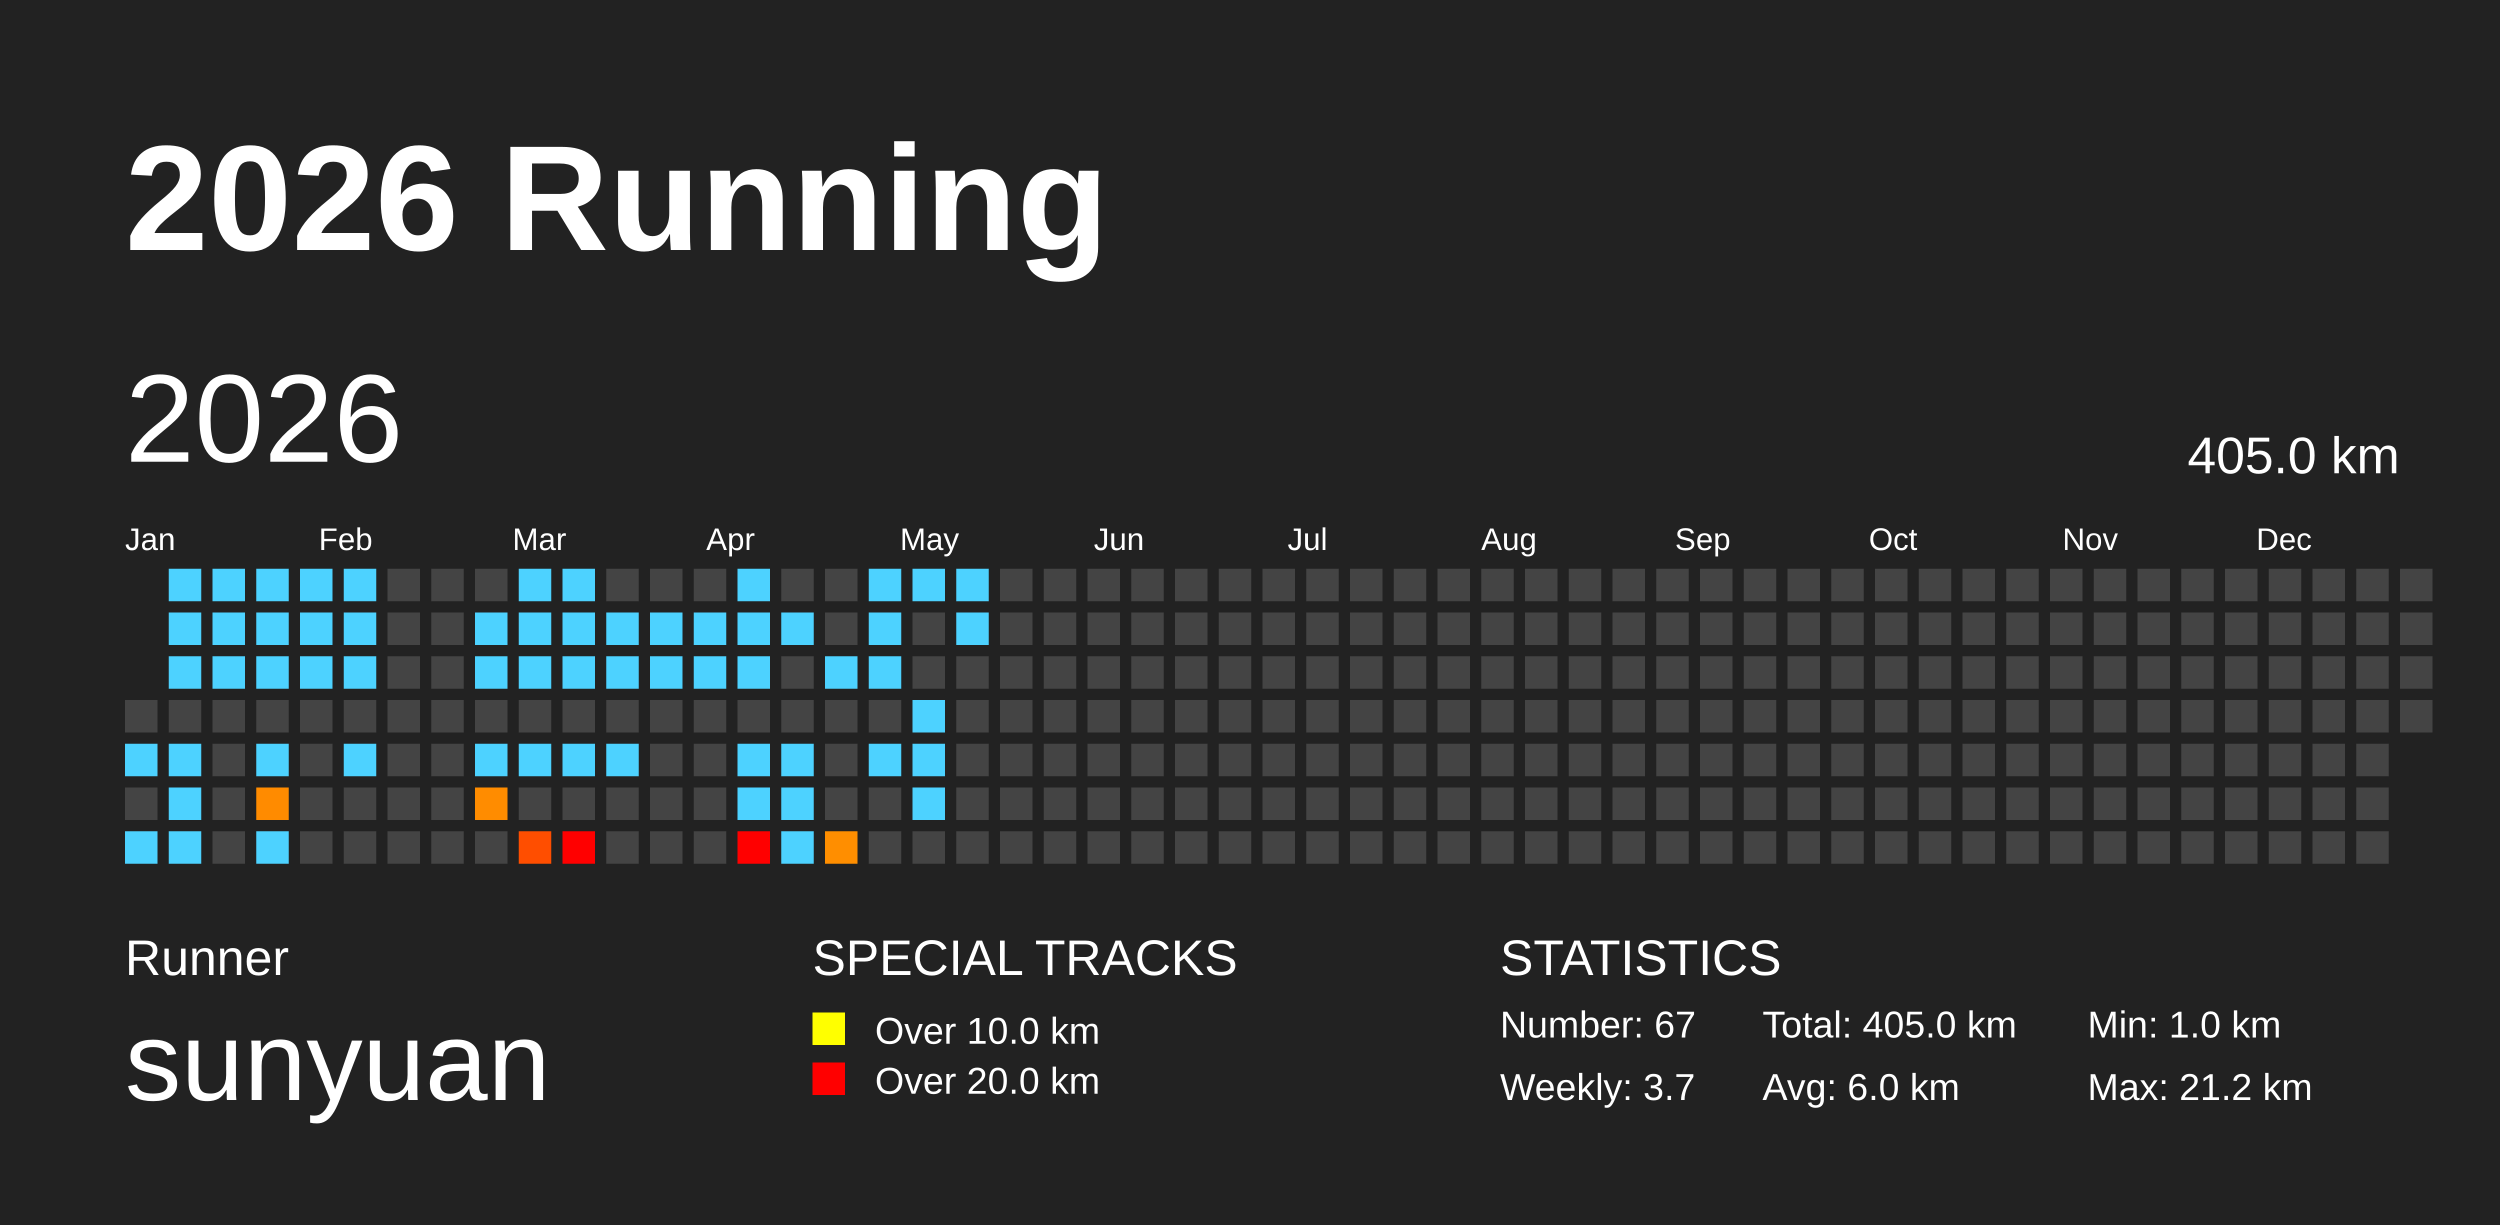
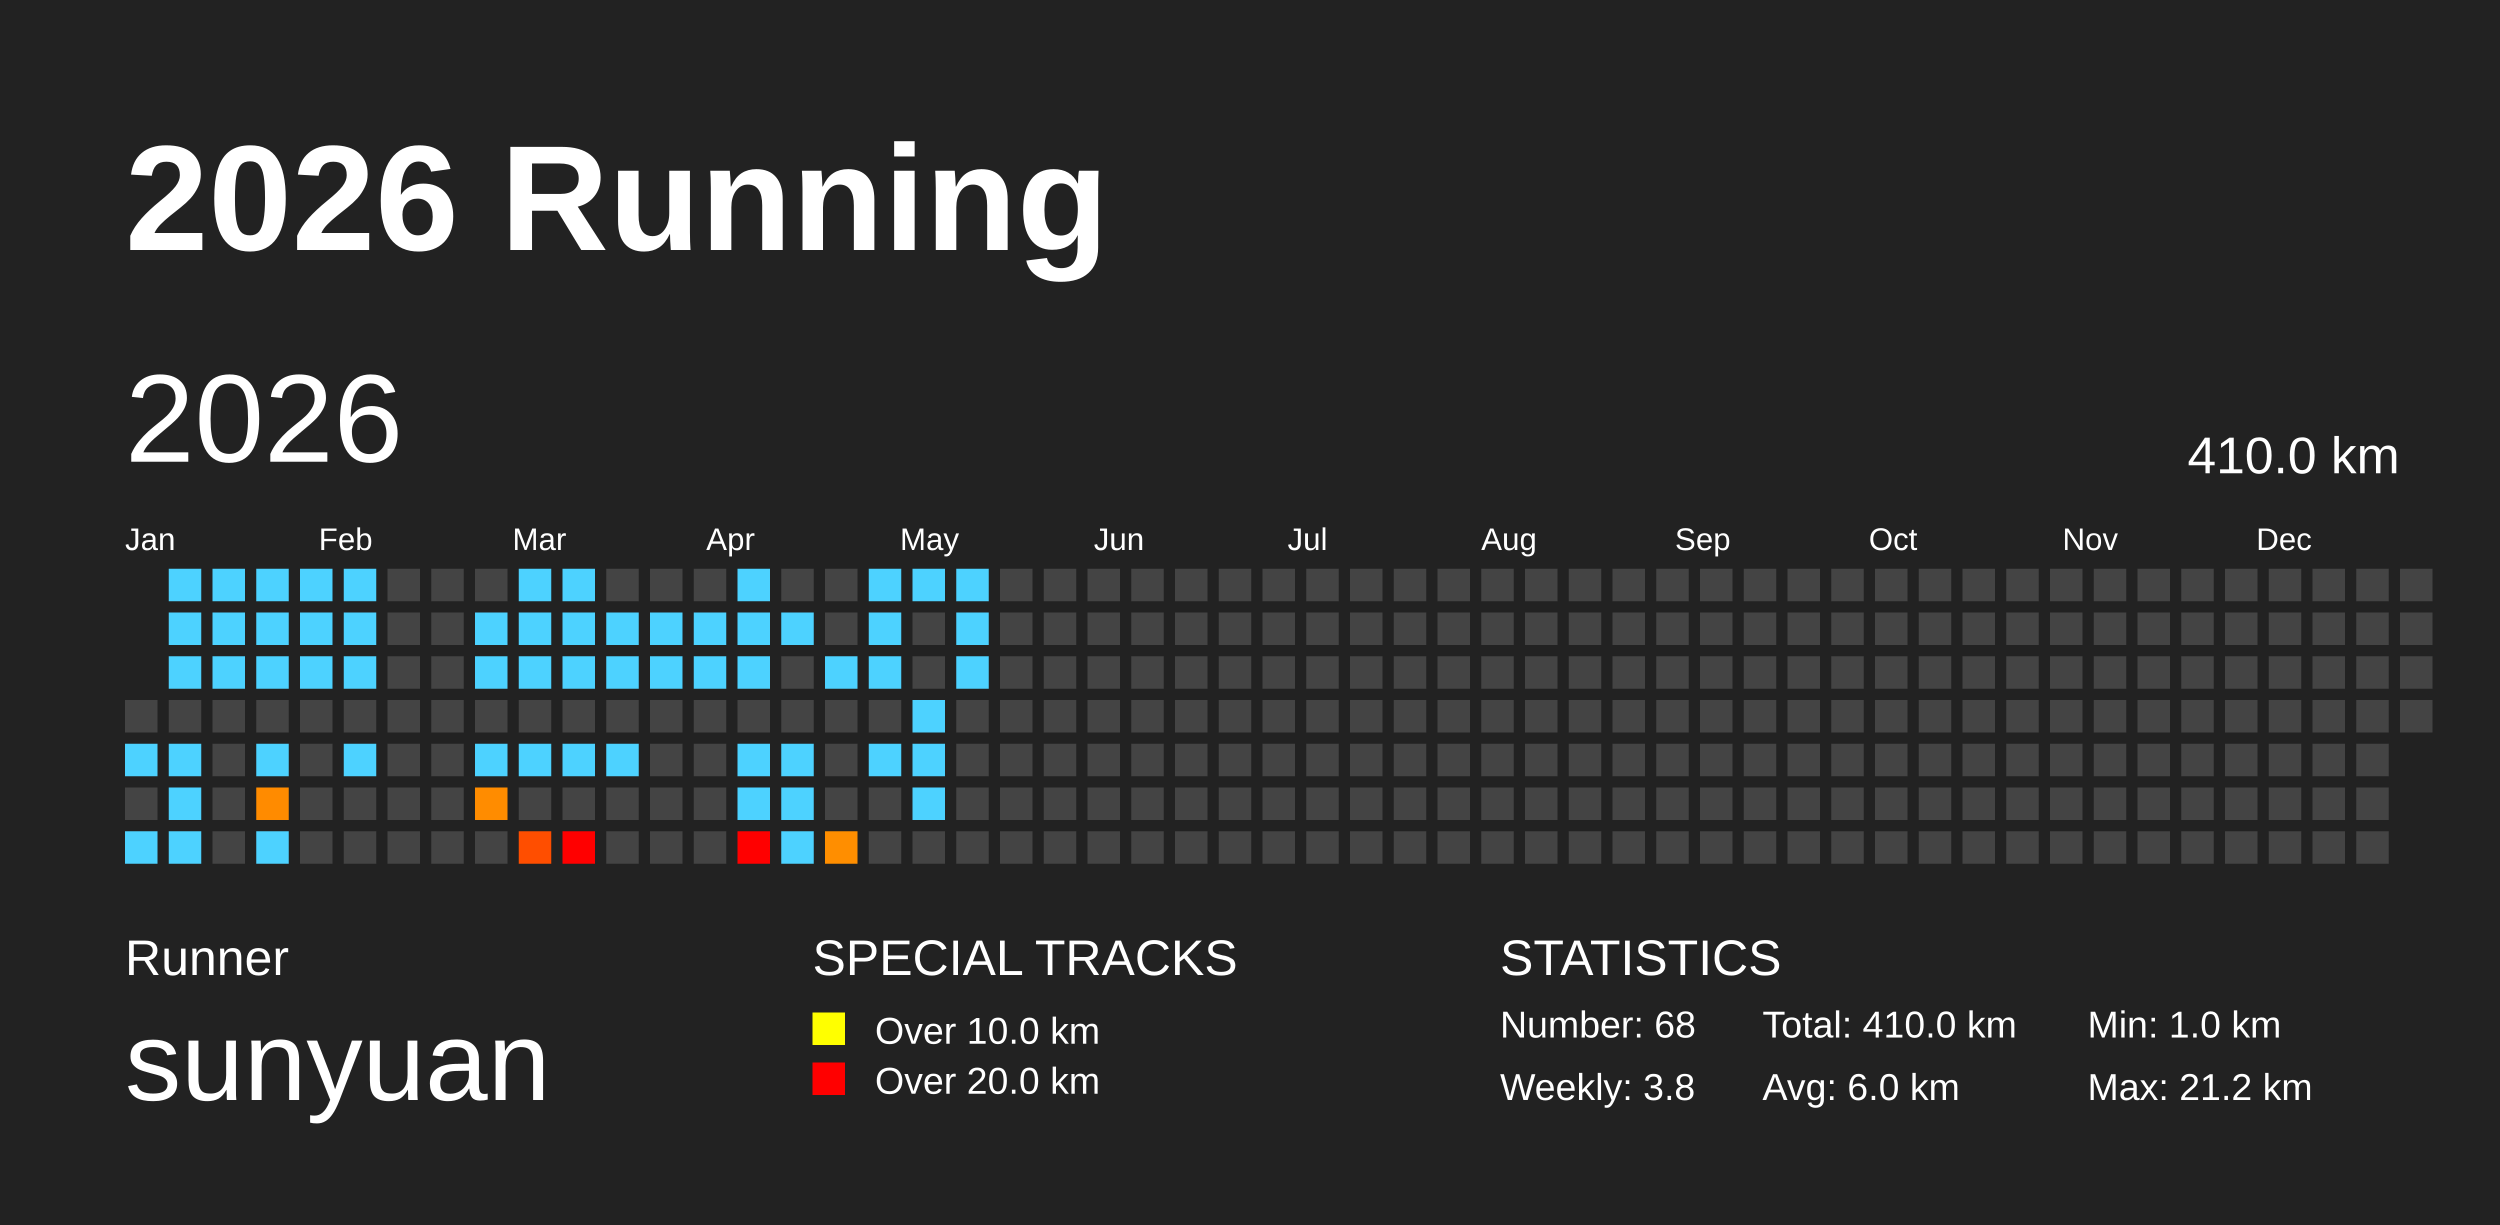
<svg xmlns="http://www.w3.org/2000/svg" baseProfile="full" height="98mm" version="1.1" viewBox="0,0,200,98" width="200mm">
  <defs />
  <rect fill="#222222" height="98" width="200" x="0" y="0" />
  <text fill="#FFFFFF" style="font-size:12px; font-family:Arial; font-weight:bold;" x="10" y="20">2026 Running</text>
  <text fill="#FFFFFF" style="font-size:4px; font-family:Arial" x="10" y="78">Runner</text>
  <text fill="#FFFFFF" style="font-size:9px; font-family:Arial" x="10" y="88">sunyuan</text>
  <text fill="#FFFFFF" style="font-size:4px; font-family:Arial" x="65" y="78">SPECIAL TRACKS</text>
  <rect fill="yellow" height="2.6" width="2.6" x="65" y="81" />
  <text fill="#FFFFFF" style="font-size:3px; font-family:Arial" x="70" y="83.5">Over 10.0 km</text>
  <rect fill="red" height="2.6" width="2.6" x="65" y="85" />
  <text fill="#FFFFFF" style="font-size:3px; font-family:Arial" x="70" y="87.5">Over 20.0 km</text>
  <text fill="#FFFFFF" style="font-size:4px; font-family:Arial" x="120" y="78">STATISTICS</text>
-   <text fill="#FFFFFF" style="font-size:3px; font-family:Arial" x="120" y="83">Number: 67</text>
-   <text fill="#FFFFFF" style="font-size:3px; font-family:Arial" x="120" y="88">Weekly: 3.7</text>
-   <text fill="#FFFFFF" style="font-size:3px; font-family:Arial" x="141" y="83">Total: 405.0 km</text>
+   <text fill="#FFFFFF" style="font-size:3px; font-family:Arial" x="120" y="83">Number: 68</text>
+   <text fill="#FFFFFF" style="font-size:3px; font-family:Arial" x="120" y="88">Weekly: 3.8</text>
+   <text fill="#FFFFFF" style="font-size:3px; font-family:Arial" x="141" y="83">Total: 410.0 km</text>
  <text fill="#FFFFFF" style="font-size:3px; font-family:Arial" x="141" y="88">Avg: 6.0 km</text>
  <text fill="#FFFFFF" style="font-size:3px; font-family:Arial" x="167" y="83">Min: 1.0 km</text>
  <text fill="#FFFFFF" style="font-size:3px; font-family:Arial" x="167" y="88">Max: 21.2 km</text>
  <text dominant-baseline="hanging" fill="#FFFFFF" style="font-size:10.0px; font-family:Arial;" x="10" y="30">2026</text>
-   <text dominant-baseline="hanging" fill="#FFFFFF" style="font-size:4.125px; font-family:Arial;" x="175" y="35">405.0 km</text>
+   <text dominant-baseline="hanging" fill="#FFFFFF" style="font-size:4.125px; font-family:Arial;" x="175" y="35">410.0 km</text>
  <text fill="#FFFFFF" style="font-size:2.5px; font-family:Arial" x="10.0" y="44">Jan</text>
  <text fill="#FFFFFF" style="font-size:2.5px; font-family:Arial" x="25.5" y="44">Feb</text>
  <text fill="#FFFFFF" style="font-size:2.5px; font-family:Arial" x="41.0" y="44">Mar</text>
  <text fill="#FFFFFF" style="font-size:2.5px; font-family:Arial" x="56.5" y="44">Apr</text>
  <text fill="#FFFFFF" style="font-size:2.5px; font-family:Arial" x="72.0" y="44">May</text>
  <text fill="#FFFFFF" style="font-size:2.5px; font-family:Arial" x="87.5" y="44">Jun</text>
  <text fill="#FFFFFF" style="font-size:2.5px; font-family:Arial" x="103.0" y="44">Jul</text>
  <text fill="#FFFFFF" style="font-size:2.5px; font-family:Arial" x="118.5" y="44">Aug</text>
  <text fill="#FFFFFF" style="font-size:2.5px; font-family:Arial" x="134.0" y="44">Sep</text>
  <text fill="#FFFFFF" style="font-size:2.5px; font-family:Arial" x="149.5" y="44">Oct</text>
  <text fill="#FFFFFF" style="font-size:2.5px; font-family:Arial" x="165.0" y="44">Nov</text>
  <text fill="#FFFFFF" style="font-size:2.5px; font-family:Arial" x="180.5" y="44">Dec</text>
  <rect fill="#444444" height="2.6" width="2.6" x="10.0" y="56.0" />
  <rect fill="#4dd2ff" height="2.6" width="2.6" x="10.0" y="59.5" />
  <rect fill="#444444" height="2.6" width="2.6" x="10.0" y="63.0" />
  <rect fill="#4dd2ff" height="2.6" width="2.6" x="10.0" y="66.5" />
  <rect fill="#4dd2ff" height="2.6" width="2.6" x="13.5" y="45.5" />
  <rect fill="#4dd2ff" height="2.6" width="2.6" x="13.5" y="49.0" />
  <rect fill="#4dd2ff" height="2.6" width="2.6" x="13.5" y="52.5" />
  <rect fill="#444444" height="2.6" width="2.6" x="13.5" y="56.0" />
  <rect fill="#4dd2ff" height="2.6" width="2.6" x="13.5" y="59.5" />
  <rect fill="#4dd2ff" height="2.6" width="2.6" x="13.5" y="63.0" />
  <rect fill="#4dd2ff" height="2.6" width="2.6" x="13.5" y="66.5" />
  <rect fill="#4dd2ff" height="2.6" width="2.6" x="17.0" y="45.5" />
  <rect fill="#4dd2ff" height="2.6" width="2.6" x="17.0" y="49.0" />
  <rect fill="#4dd2ff" height="2.6" width="2.6" x="17.0" y="52.5" />
  <rect fill="#444444" height="2.6" width="2.6" x="17.0" y="56.0" />
  <rect fill="#444444" height="2.6" width="2.6" x="17.0" y="59.5" />
  <rect fill="#444444" height="2.6" width="2.6" x="17.0" y="63.0" />
  <rect fill="#444444" height="2.6" width="2.6" x="17.0" y="66.5" />
  <rect fill="#4dd2ff" height="2.6" width="2.6" x="20.5" y="45.5" />
  <rect fill="#4dd2ff" height="2.6" width="2.6" x="20.5" y="49.0" />
  <rect fill="#4dd2ff" height="2.6" width="2.6" x="20.5" y="52.5" />
  <rect fill="#444444" height="2.6" width="2.6" x="20.5" y="56.0" />
  <rect fill="#4dd2ff" height="2.6" width="2.6" x="20.5" y="59.5" />
  <rect fill="#ff8b00" height="2.6" width="2.6" x="20.5" y="63.0" />
  <rect fill="#4dd2ff" height="2.6" width="2.6" x="20.5" y="66.5" />
  <rect fill="#4dd2ff" height="2.6" width="2.6" x="24.0" y="45.5" />
  <rect fill="#4dd2ff" height="2.6" width="2.6" x="24.0" y="49.0" />
  <rect fill="#4dd2ff" height="2.6" width="2.6" x="24.0" y="52.5" />
  <rect fill="#444444" height="2.6" width="2.6" x="24.0" y="56.0" />
  <rect fill="#444444" height="2.6" width="2.6" x="24.0" y="59.5" />
  <rect fill="#444444" height="2.6" width="2.6" x="24.0" y="63.0" />
  <rect fill="#444444" height="2.6" width="2.6" x="24.0" y="66.5" />
  <rect fill="#4dd2ff" height="2.6" width="2.6" x="27.5" y="45.5" />
  <rect fill="#4dd2ff" height="2.6" width="2.6" x="27.5" y="49.0" />
  <rect fill="#4dd2ff" height="2.6" width="2.6" x="27.5" y="52.5" />
  <rect fill="#444444" height="2.6" width="2.6" x="27.5" y="56.0" />
  <rect fill="#4dd2ff" height="2.6" width="2.6" x="27.5" y="59.5" />
  <rect fill="#444444" height="2.6" width="2.6" x="27.5" y="63.0" />
  <rect fill="#444444" height="2.6" width="2.6" x="27.5" y="66.5" />
  <rect fill="#444444" height="2.6" width="2.6" x="31.0" y="45.5" />
  <rect fill="#444444" height="2.6" width="2.6" x="31.0" y="49.0" />
  <rect fill="#444444" height="2.6" width="2.6" x="31.0" y="52.5" />
  <rect fill="#444444" height="2.6" width="2.6" x="31.0" y="56.0" />
  <rect fill="#444444" height="2.6" width="2.6" x="31.0" y="59.5" />
  <rect fill="#444444" height="2.6" width="2.6" x="31.0" y="63.0" />
  <rect fill="#444444" height="2.6" width="2.6" x="31.0" y="66.5" />
  <rect fill="#444444" height="2.6" width="2.6" x="34.5" y="45.5" />
  <rect fill="#444444" height="2.6" width="2.6" x="34.5" y="49.0" />
  <rect fill="#444444" height="2.6" width="2.6" x="34.5" y="52.5" />
  <rect fill="#444444" height="2.6" width="2.6" x="34.5" y="56.0" />
  <rect fill="#444444" height="2.6" width="2.6" x="34.5" y="59.5" />
  <rect fill="#444444" height="2.6" width="2.6" x="34.5" y="63.0" />
  <rect fill="#444444" height="2.6" width="2.6" x="34.5" y="66.5" />
  <rect fill="#444444" height="2.6" width="2.6" x="38.0" y="45.5" />
  <rect fill="#4dd2ff" height="2.6" width="2.6" x="38.0" y="49.0" />
  <rect fill="#4dd2ff" height="2.6" width="2.6" x="38.0" y="52.5" />
  <rect fill="#444444" height="2.6" width="2.6" x="38.0" y="56.0" />
  <rect fill="#4dd2ff" height="2.6" width="2.6" x="38.0" y="59.5" />
  <rect fill="#ff8c00" height="2.6" width="2.6" x="38.0" y="63.0" />
  <rect fill="#444444" height="2.6" width="2.6" x="38.0" y="66.5" />
  <rect fill="#4dd2ff" height="2.6" width="2.6" x="41.5" y="45.5" />
  <rect fill="#4dd2ff" height="2.6" width="2.6" x="41.5" y="49.0" />
  <rect fill="#4dd2ff" height="2.6" width="2.6" x="41.5" y="52.5" />
  <rect fill="#444444" height="2.6" width="2.6" x="41.5" y="56.0" />
  <rect fill="#4dd2ff" height="2.6" width="2.6" x="41.5" y="59.5" />
  <rect fill="#444444" height="2.6" width="2.6" x="41.5" y="63.0" />
  <rect fill="#ff4e00" height="2.6" width="2.6" x="41.5" y="66.5" />
  <rect fill="#4dd2ff" height="2.6" width="2.6" x="45.0" y="45.5" />
  <rect fill="#4dd2ff" height="2.6" width="2.6" x="45.0" y="49.0" />
  <rect fill="#4dd2ff" height="2.6" width="2.6" x="45.0" y="52.5" />
  <rect fill="#444444" height="2.6" width="2.6" x="45.0" y="56.0" />
  <rect fill="#4dd2ff" height="2.6" width="2.6" x="45.0" y="59.5" />
  <rect fill="#444444" height="2.6" width="2.6" x="45.0" y="63.0" />
  <rect fill="red" height="2.6" width="2.6" x="45.0" y="66.5" />
  <rect fill="#444444" height="2.6" width="2.6" x="48.5" y="45.5" />
  <rect fill="#4dd2ff" height="2.6" width="2.6" x="48.5" y="49.0" />
  <rect fill="#4dd2ff" height="2.6" width="2.6" x="48.5" y="52.5" />
  <rect fill="#444444" height="2.6" width="2.6" x="48.5" y="56.0" />
  <rect fill="#4dd2ff" height="2.6" width="2.6" x="48.5" y="59.5" />
  <rect fill="#444444" height="2.6" width="2.6" x="48.5" y="63.0" />
  <rect fill="#444444" height="2.6" width="2.6" x="48.5" y="66.5" />
  <rect fill="#444444" height="2.6" width="2.6" x="52.0" y="45.5" />
  <rect fill="#4dd2ff" height="2.6" width="2.6" x="52.0" y="49.0" />
  <rect fill="#4dd2ff" height="2.6" width="2.6" x="52.0" y="52.5" />
  <rect fill="#444444" height="2.6" width="2.6" x="52.0" y="56.0" />
  <rect fill="#444444" height="2.6" width="2.6" x="52.0" y="59.5" />
  <rect fill="#444444" height="2.6" width="2.6" x="52.0" y="63.0" />
  <rect fill="#444444" height="2.6" width="2.6" x="52.0" y="66.5" />
  <rect fill="#444444" height="2.6" width="2.6" x="55.5" y="45.5" />
  <rect fill="#4dd2ff" height="2.6" width="2.6" x="55.5" y="49.0" />
  <rect fill="#4dd2ff" height="2.6" width="2.6" x="55.5" y="52.5" />
  <rect fill="#444444" height="2.6" width="2.6" x="55.5" y="56.0" />
  <rect fill="#444444" height="2.6" width="2.6" x="55.5" y="59.5" />
  <rect fill="#444444" height="2.6" width="2.6" x="55.5" y="63.0" />
  <rect fill="#444444" height="2.6" width="2.6" x="55.5" y="66.5" />
  <rect fill="#4dd2ff" height="2.6" width="2.6" x="59.0" y="45.5" />
  <rect fill="#4dd2ff" height="2.6" width="2.6" x="59.0" y="49.0" />
  <rect fill="#4dd2ff" height="2.6" width="2.6" x="59.0" y="52.5" />
  <rect fill="#444444" height="2.6" width="2.6" x="59.0" y="56.0" />
  <rect fill="#4dd2ff" height="2.6" width="2.6" x="59.0" y="59.5" />
  <rect fill="#4dd2ff" height="2.6" width="2.6" x="59.0" y="63.0" />
  <rect fill="red" height="2.6" width="2.6" x="59.0" y="66.5" />
  <rect fill="#444444" height="2.6" width="2.6" x="62.5" y="45.5" />
  <rect fill="#4dd2ff" height="2.6" width="2.6" x="62.5" y="49.0" />
  <rect fill="#444444" height="2.6" width="2.6" x="62.5" y="52.5" />
  <rect fill="#444444" height="2.6" width="2.6" x="62.5" y="56.0" />
  <rect fill="#4dd2ff" height="2.6" width="2.6" x="62.5" y="59.5" />
  <rect fill="#4dd2ff" height="2.6" width="2.6" x="62.5" y="63.0" />
  <rect fill="#4dd2ff" height="2.6" width="2.6" x="62.5" y="66.5" />
  <rect fill="#444444" height="2.6" width="2.6" x="66.0" y="45.5" />
  <rect fill="#444444" height="2.6" width="2.6" x="66.0" y="49.0" />
  <rect fill="#4dd2ff" height="2.6" width="2.6" x="66.0" y="52.5" />
  <rect fill="#444444" height="2.6" width="2.6" x="66.0" y="56.0" />
  <rect fill="#444444" height="2.6" width="2.6" x="66.0" y="59.5" />
  <rect fill="#444444" height="2.6" width="2.6" x="66.0" y="63.0" />
  <rect fill="#ff8e00" height="2.6" width="2.6" x="66.0" y="66.5" />
  <rect fill="#4dd2ff" height="2.6" width="2.6" x="69.5" y="45.5" />
  <rect fill="#4dd2ff" height="2.6" width="2.6" x="69.5" y="49.0" />
  <rect fill="#4dd2ff" height="2.6" width="2.6" x="69.5" y="52.5" />
  <rect fill="#444444" height="2.6" width="2.6" x="69.5" y="56.0" />
  <rect fill="#4dd2ff" height="2.6" width="2.6" x="69.5" y="59.5" />
  <rect fill="#444444" height="2.6" width="2.6" x="69.5" y="63.0" />
  <rect fill="#444444" height="2.6" width="2.6" x="69.5" y="66.5" />
  <rect fill="#4dd2ff" height="2.6" width="2.6" x="73.0" y="45.5" />
  <rect fill="#444444" height="2.6" width="2.6" x="73.0" y="49.0" />
  <rect fill="#444444" height="2.6" width="2.6" x="73.0" y="52.5" />
  <rect fill="#4dd2ff" height="2.6" width="2.6" x="73.0" y="56.0" />
  <rect fill="#4dd2ff" height="2.6" width="2.6" x="73.0" y="59.5" />
  <rect fill="#4dd2ff" height="2.6" width="2.6" x="73.0" y="63.0" />
  <rect fill="#444444" height="2.6" width="2.6" x="73.0" y="66.5" />
  <rect fill="#4dd2ff" height="2.6" width="2.6" x="76.5" y="45.5" />
  <rect fill="#4dd2ff" height="2.6" width="2.6" x="76.5" y="49.0" />
-   <rect fill="#444444" height="2.6" width="2.6" x="76.5" y="52.5" />
+   <rect fill="#4dd2ff" height="2.6" width="2.6" x="76.5" y="52.5" />
  <rect fill="#444444" height="2.6" width="2.6" x="76.5" y="56.0" />
  <rect fill="#444444" height="2.6" width="2.6" x="76.5" y="59.5" />
  <rect fill="#444444" height="2.6" width="2.6" x="76.5" y="63.0" />
  <rect fill="#444444" height="2.6" width="2.6" x="76.5" y="66.5" />
  <rect fill="#444444" height="2.6" width="2.6" x="80.0" y="45.5" />
  <rect fill="#444444" height="2.6" width="2.6" x="80.0" y="49.0" />
  <rect fill="#444444" height="2.6" width="2.6" x="80.0" y="52.5" />
  <rect fill="#444444" height="2.6" width="2.6" x="80.0" y="56.0" />
  <rect fill="#444444" height="2.6" width="2.6" x="80.0" y="59.5" />
  <rect fill="#444444" height="2.6" width="2.6" x="80.0" y="63.0" />
  <rect fill="#444444" height="2.6" width="2.6" x="80.0" y="66.5" />
  <rect fill="#444444" height="2.6" width="2.6" x="83.5" y="45.5" />
  <rect fill="#444444" height="2.6" width="2.6" x="83.5" y="49.0" />
  <rect fill="#444444" height="2.6" width="2.6" x="83.5" y="52.5" />
  <rect fill="#444444" height="2.6" width="2.6" x="83.5" y="56.0" />
  <rect fill="#444444" height="2.6" width="2.6" x="83.5" y="59.5" />
  <rect fill="#444444" height="2.6" width="2.6" x="83.5" y="63.0" />
  <rect fill="#444444" height="2.6" width="2.6" x="83.5" y="66.5" />
  <rect fill="#444444" height="2.6" width="2.6" x="87.0" y="45.5" />
  <rect fill="#444444" height="2.6" width="2.6" x="87.0" y="49.0" />
  <rect fill="#444444" height="2.6" width="2.6" x="87.0" y="52.5" />
  <rect fill="#444444" height="2.6" width="2.6" x="87.0" y="56.0" />
  <rect fill="#444444" height="2.6" width="2.6" x="87.0" y="59.5" />
  <rect fill="#444444" height="2.6" width="2.6" x="87.0" y="63.0" />
  <rect fill="#444444" height="2.6" width="2.6" x="87.0" y="66.5" />
  <rect fill="#444444" height="2.6" width="2.6" x="90.5" y="45.5" />
  <rect fill="#444444" height="2.6" width="2.6" x="90.5" y="49.0" />
  <rect fill="#444444" height="2.6" width="2.6" x="90.5" y="52.5" />
  <rect fill="#444444" height="2.6" width="2.6" x="90.5" y="56.0" />
  <rect fill="#444444" height="2.6" width="2.6" x="90.5" y="59.5" />
  <rect fill="#444444" height="2.6" width="2.6" x="90.5" y="63.0" />
  <rect fill="#444444" height="2.6" width="2.6" x="90.5" y="66.5" />
  <rect fill="#444444" height="2.6" width="2.6" x="94.0" y="45.5" />
  <rect fill="#444444" height="2.6" width="2.6" x="94.0" y="49.0" />
  <rect fill="#444444" height="2.6" width="2.6" x="94.0" y="52.5" />
  <rect fill="#444444" height="2.6" width="2.6" x="94.0" y="56.0" />
  <rect fill="#444444" height="2.6" width="2.6" x="94.0" y="59.5" />
  <rect fill="#444444" height="2.6" width="2.6" x="94.0" y="63.0" />
  <rect fill="#444444" height="2.6" width="2.6" x="94.0" y="66.5" />
  <rect fill="#444444" height="2.6" width="2.6" x="97.5" y="45.5" />
  <rect fill="#444444" height="2.6" width="2.6" x="97.5" y="49.0" />
  <rect fill="#444444" height="2.6" width="2.6" x="97.5" y="52.5" />
  <rect fill="#444444" height="2.6" width="2.6" x="97.5" y="56.0" />
  <rect fill="#444444" height="2.6" width="2.6" x="97.5" y="59.5" />
  <rect fill="#444444" height="2.6" width="2.6" x="97.5" y="63.0" />
  <rect fill="#444444" height="2.6" width="2.6" x="97.5" y="66.5" />
  <rect fill="#444444" height="2.6" width="2.6" x="101.0" y="45.5" />
  <rect fill="#444444" height="2.6" width="2.6" x="101.0" y="49.0" />
  <rect fill="#444444" height="2.6" width="2.6" x="101.0" y="52.5" />
  <rect fill="#444444" height="2.6" width="2.6" x="101.0" y="56.0" />
  <rect fill="#444444" height="2.6" width="2.6" x="101.0" y="59.5" />
  <rect fill="#444444" height="2.6" width="2.6" x="101.0" y="63.0" />
  <rect fill="#444444" height="2.6" width="2.6" x="101.0" y="66.5" />
  <rect fill="#444444" height="2.6" width="2.6" x="104.5" y="45.5" />
  <rect fill="#444444" height="2.6" width="2.6" x="104.5" y="49.0" />
  <rect fill="#444444" height="2.6" width="2.6" x="104.5" y="52.5" />
  <rect fill="#444444" height="2.6" width="2.6" x="104.5" y="56.0" />
  <rect fill="#444444" height="2.6" width="2.6" x="104.5" y="59.5" />
  <rect fill="#444444" height="2.6" width="2.6" x="104.5" y="63.0" />
  <rect fill="#444444" height="2.6" width="2.6" x="104.5" y="66.5" />
  <rect fill="#444444" height="2.6" width="2.6" x="108.0" y="45.5" />
  <rect fill="#444444" height="2.6" width="2.6" x="108.0" y="49.0" />
  <rect fill="#444444" height="2.6" width="2.6" x="108.0" y="52.5" />
  <rect fill="#444444" height="2.6" width="2.6" x="108.0" y="56.0" />
  <rect fill="#444444" height="2.6" width="2.6" x="108.0" y="59.5" />
  <rect fill="#444444" height="2.6" width="2.6" x="108.0" y="63.0" />
  <rect fill="#444444" height="2.6" width="2.6" x="108.0" y="66.5" />
  <rect fill="#444444" height="2.6" width="2.6" x="111.5" y="45.5" />
  <rect fill="#444444" height="2.6" width="2.6" x="111.5" y="49.0" />
  <rect fill="#444444" height="2.6" width="2.6" x="111.5" y="52.5" />
  <rect fill="#444444" height="2.6" width="2.6" x="111.5" y="56.0" />
  <rect fill="#444444" height="2.6" width="2.6" x="111.5" y="59.5" />
  <rect fill="#444444" height="2.6" width="2.6" x="111.5" y="63.0" />
  <rect fill="#444444" height="2.6" width="2.6" x="111.5" y="66.5" />
  <rect fill="#444444" height="2.6" width="2.6" x="115.0" y="45.5" />
  <rect fill="#444444" height="2.6" width="2.6" x="115.0" y="49.0" />
  <rect fill="#444444" height="2.6" width="2.6" x="115.0" y="52.5" />
  <rect fill="#444444" height="2.6" width="2.6" x="115.0" y="56.0" />
  <rect fill="#444444" height="2.6" width="2.6" x="115.0" y="59.5" />
  <rect fill="#444444" height="2.6" width="2.6" x="115.0" y="63.0" />
  <rect fill="#444444" height="2.6" width="2.6" x="115.0" y="66.5" />
  <rect fill="#444444" height="2.6" width="2.6" x="118.5" y="45.5" />
  <rect fill="#444444" height="2.6" width="2.6" x="118.5" y="49.0" />
  <rect fill="#444444" height="2.6" width="2.6" x="118.5" y="52.5" />
  <rect fill="#444444" height="2.6" width="2.6" x="118.5" y="56.0" />
  <rect fill="#444444" height="2.6" width="2.6" x="118.5" y="59.5" />
  <rect fill="#444444" height="2.6" width="2.6" x="118.5" y="63.0" />
  <rect fill="#444444" height="2.6" width="2.6" x="118.5" y="66.5" />
  <rect fill="#444444" height="2.6" width="2.6" x="122.0" y="45.5" />
  <rect fill="#444444" height="2.6" width="2.6" x="122.0" y="49.0" />
  <rect fill="#444444" height="2.6" width="2.6" x="122.0" y="52.5" />
  <rect fill="#444444" height="2.6" width="2.6" x="122.0" y="56.0" />
  <rect fill="#444444" height="2.6" width="2.6" x="122.0" y="59.5" />
  <rect fill="#444444" height="2.6" width="2.6" x="122.0" y="63.0" />
  <rect fill="#444444" height="2.6" width="2.6" x="122.0" y="66.5" />
  <rect fill="#444444" height="2.6" width="2.6" x="125.5" y="45.5" />
  <rect fill="#444444" height="2.6" width="2.6" x="125.5" y="49.0" />
  <rect fill="#444444" height="2.6" width="2.6" x="125.5" y="52.5" />
  <rect fill="#444444" height="2.6" width="2.6" x="125.5" y="56.0" />
  <rect fill="#444444" height="2.6" width="2.6" x="125.5" y="59.5" />
  <rect fill="#444444" height="2.6" width="2.6" x="125.5" y="63.0" />
  <rect fill="#444444" height="2.6" width="2.6" x="125.5" y="66.5" />
  <rect fill="#444444" height="2.6" width="2.6" x="129.0" y="45.5" />
  <rect fill="#444444" height="2.6" width="2.6" x="129.0" y="49.0" />
  <rect fill="#444444" height="2.6" width="2.6" x="129.0" y="52.5" />
  <rect fill="#444444" height="2.6" width="2.6" x="129.0" y="56.0" />
  <rect fill="#444444" height="2.6" width="2.6" x="129.0" y="59.5" />
  <rect fill="#444444" height="2.6" width="2.6" x="129.0" y="63.0" />
  <rect fill="#444444" height="2.6" width="2.6" x="129.0" y="66.5" />
  <rect fill="#444444" height="2.6" width="2.6" x="132.5" y="45.5" />
  <rect fill="#444444" height="2.6" width="2.6" x="132.5" y="49.0" />
  <rect fill="#444444" height="2.6" width="2.6" x="132.5" y="52.5" />
  <rect fill="#444444" height="2.6" width="2.6" x="132.5" y="56.0" />
  <rect fill="#444444" height="2.6" width="2.6" x="132.5" y="59.5" />
  <rect fill="#444444" height="2.6" width="2.6" x="132.5" y="63.0" />
  <rect fill="#444444" height="2.6" width="2.6" x="132.5" y="66.5" />
  <rect fill="#444444" height="2.6" width="2.6" x="136.0" y="45.5" />
  <rect fill="#444444" height="2.6" width="2.6" x="136.0" y="49.0" />
  <rect fill="#444444" height="2.6" width="2.6" x="136.0" y="52.5" />
  <rect fill="#444444" height="2.6" width="2.6" x="136.0" y="56.0" />
  <rect fill="#444444" height="2.6" width="2.6" x="136.0" y="59.5" />
  <rect fill="#444444" height="2.6" width="2.6" x="136.0" y="63.0" />
  <rect fill="#444444" height="2.6" width="2.6" x="136.0" y="66.5" />
  <rect fill="#444444" height="2.6" width="2.6" x="139.5" y="45.5" />
  <rect fill="#444444" height="2.6" width="2.6" x="139.5" y="49.0" />
  <rect fill="#444444" height="2.6" width="2.6" x="139.5" y="52.5" />
  <rect fill="#444444" height="2.6" width="2.6" x="139.5" y="56.0" />
  <rect fill="#444444" height="2.6" width="2.6" x="139.5" y="59.5" />
  <rect fill="#444444" height="2.6" width="2.6" x="139.5" y="63.0" />
  <rect fill="#444444" height="2.6" width="2.6" x="139.5" y="66.5" />
  <rect fill="#444444" height="2.6" width="2.6" x="143.0" y="45.5" />
  <rect fill="#444444" height="2.6" width="2.6" x="143.0" y="49.0" />
  <rect fill="#444444" height="2.6" width="2.6" x="143.0" y="52.5" />
  <rect fill="#444444" height="2.6" width="2.6" x="143.0" y="56.0" />
  <rect fill="#444444" height="2.6" width="2.6" x="143.0" y="59.5" />
  <rect fill="#444444" height="2.6" width="2.6" x="143.0" y="63.0" />
  <rect fill="#444444" height="2.6" width="2.6" x="143.0" y="66.5" />
  <rect fill="#444444" height="2.6" width="2.6" x="146.5" y="45.5" />
  <rect fill="#444444" height="2.6" width="2.6" x="146.5" y="49.0" />
  <rect fill="#444444" height="2.6" width="2.6" x="146.5" y="52.5" />
  <rect fill="#444444" height="2.6" width="2.6" x="146.5" y="56.0" />
  <rect fill="#444444" height="2.6" width="2.6" x="146.5" y="59.5" />
  <rect fill="#444444" height="2.6" width="2.6" x="146.5" y="63.0" />
  <rect fill="#444444" height="2.6" width="2.6" x="146.5" y="66.5" />
  <rect fill="#444444" height="2.6" width="2.6" x="150.0" y="45.5" />
  <rect fill="#444444" height="2.6" width="2.6" x="150.0" y="49.0" />
  <rect fill="#444444" height="2.6" width="2.6" x="150.0" y="52.5" />
  <rect fill="#444444" height="2.6" width="2.6" x="150.0" y="56.0" />
  <rect fill="#444444" height="2.6" width="2.6" x="150.0" y="59.5" />
  <rect fill="#444444" height="2.6" width="2.6" x="150.0" y="63.0" />
  <rect fill="#444444" height="2.6" width="2.6" x="150.0" y="66.5" />
  <rect fill="#444444" height="2.6" width="2.6" x="153.5" y="45.5" />
  <rect fill="#444444" height="2.6" width="2.6" x="153.5" y="49.0" />
  <rect fill="#444444" height="2.6" width="2.6" x="153.5" y="52.5" />
  <rect fill="#444444" height="2.6" width="2.6" x="153.5" y="56.0" />
  <rect fill="#444444" height="2.6" width="2.6" x="153.5" y="59.5" />
  <rect fill="#444444" height="2.6" width="2.6" x="153.5" y="63.0" />
  <rect fill="#444444" height="2.6" width="2.6" x="153.5" y="66.5" />
  <rect fill="#444444" height="2.6" width="2.6" x="157.0" y="45.5" />
  <rect fill="#444444" height="2.6" width="2.6" x="157.0" y="49.0" />
  <rect fill="#444444" height="2.6" width="2.6" x="157.0" y="52.5" />
  <rect fill="#444444" height="2.6" width="2.6" x="157.0" y="56.0" />
  <rect fill="#444444" height="2.6" width="2.6" x="157.0" y="59.5" />
  <rect fill="#444444" height="2.6" width="2.6" x="157.0" y="63.0" />
  <rect fill="#444444" height="2.6" width="2.6" x="157.0" y="66.5" />
  <rect fill="#444444" height="2.6" width="2.6" x="160.5" y="45.5" />
  <rect fill="#444444" height="2.6" width="2.6" x="160.5" y="49.0" />
  <rect fill="#444444" height="2.6" width="2.6" x="160.5" y="52.5" />
  <rect fill="#444444" height="2.6" width="2.6" x="160.5" y="56.0" />
  <rect fill="#444444" height="2.6" width="2.6" x="160.5" y="59.5" />
  <rect fill="#444444" height="2.6" width="2.6" x="160.5" y="63.0" />
  <rect fill="#444444" height="2.6" width="2.6" x="160.5" y="66.5" />
  <rect fill="#444444" height="2.6" width="2.6" x="164.0" y="45.5" />
  <rect fill="#444444" height="2.6" width="2.6" x="164.0" y="49.0" />
  <rect fill="#444444" height="2.6" width="2.6" x="164.0" y="52.5" />
  <rect fill="#444444" height="2.6" width="2.6" x="164.0" y="56.0" />
  <rect fill="#444444" height="2.6" width="2.6" x="164.0" y="59.5" />
  <rect fill="#444444" height="2.6" width="2.6" x="164.0" y="63.0" />
  <rect fill="#444444" height="2.6" width="2.6" x="164.0" y="66.5" />
  <rect fill="#444444" height="2.6" width="2.6" x="167.5" y="45.5" />
  <rect fill="#444444" height="2.6" width="2.6" x="167.5" y="49.0" />
  <rect fill="#444444" height="2.6" width="2.6" x="167.5" y="52.5" />
  <rect fill="#444444" height="2.6" width="2.6" x="167.5" y="56.0" />
  <rect fill="#444444" height="2.6" width="2.6" x="167.5" y="59.5" />
  <rect fill="#444444" height="2.6" width="2.6" x="167.5" y="63.0" />
  <rect fill="#444444" height="2.6" width="2.6" x="167.5" y="66.5" />
  <rect fill="#444444" height="2.6" width="2.6" x="171.0" y="45.5" />
  <rect fill="#444444" height="2.6" width="2.6" x="171.0" y="49.0" />
  <rect fill="#444444" height="2.6" width="2.6" x="171.0" y="52.5" />
  <rect fill="#444444" height="2.6" width="2.6" x="171.0" y="56.0" />
  <rect fill="#444444" height="2.6" width="2.6" x="171.0" y="59.5" />
  <rect fill="#444444" height="2.6" width="2.6" x="171.0" y="63.0" />
  <rect fill="#444444" height="2.6" width="2.6" x="171.0" y="66.5" />
  <rect fill="#444444" height="2.6" width="2.6" x="174.5" y="45.5" />
  <rect fill="#444444" height="2.6" width="2.6" x="174.5" y="49.0" />
  <rect fill="#444444" height="2.6" width="2.6" x="174.5" y="52.5" />
  <rect fill="#444444" height="2.6" width="2.6" x="174.5" y="56.0" />
  <rect fill="#444444" height="2.6" width="2.6" x="174.5" y="59.5" />
  <rect fill="#444444" height="2.6" width="2.6" x="174.5" y="63.0" />
  <rect fill="#444444" height="2.6" width="2.6" x="174.5" y="66.5" />
  <rect fill="#444444" height="2.6" width="2.6" x="178.0" y="45.5" />
  <rect fill="#444444" height="2.6" width="2.6" x="178.0" y="49.0" />
  <rect fill="#444444" height="2.6" width="2.6" x="178.0" y="52.5" />
  <rect fill="#444444" height="2.6" width="2.6" x="178.0" y="56.0" />
  <rect fill="#444444" height="2.6" width="2.6" x="178.0" y="59.5" />
  <rect fill="#444444" height="2.6" width="2.6" x="178.0" y="63.0" />
  <rect fill="#444444" height="2.6" width="2.6" x="178.0" y="66.5" />
  <rect fill="#444444" height="2.6" width="2.6" x="181.5" y="45.5" />
  <rect fill="#444444" height="2.6" width="2.6" x="181.5" y="49.0" />
  <rect fill="#444444" height="2.6" width="2.6" x="181.5" y="52.5" />
  <rect fill="#444444" height="2.6" width="2.6" x="181.5" y="56.0" />
  <rect fill="#444444" height="2.6" width="2.6" x="181.5" y="59.5" />
  <rect fill="#444444" height="2.6" width="2.6" x="181.5" y="63.0" />
  <rect fill="#444444" height="2.6" width="2.6" x="181.5" y="66.5" />
  <rect fill="#444444" height="2.6" width="2.6" x="185.0" y="45.5" />
  <rect fill="#444444" height="2.6" width="2.6" x="185.0" y="49.0" />
  <rect fill="#444444" height="2.6" width="2.6" x="185.0" y="52.5" />
  <rect fill="#444444" height="2.6" width="2.6" x="185.0" y="56.0" />
  <rect fill="#444444" height="2.6" width="2.6" x="185.0" y="59.5" />
  <rect fill="#444444" height="2.6" width="2.6" x="185.0" y="63.0" />
  <rect fill="#444444" height="2.6" width="2.6" x="185.0" y="66.5" />
  <rect fill="#444444" height="2.6" width="2.6" x="188.5" y="45.5" />
  <rect fill="#444444" height="2.6" width="2.6" x="188.5" y="49.0" />
  <rect fill="#444444" height="2.6" width="2.6" x="188.5" y="52.5" />
  <rect fill="#444444" height="2.6" width="2.6" x="188.5" y="56.0" />
  <rect fill="#444444" height="2.6" width="2.6" x="188.5" y="59.5" />
  <rect fill="#444444" height="2.6" width="2.6" x="188.5" y="63.0" />
  <rect fill="#444444" height="2.6" width="2.6" x="188.5" y="66.5" />
  <rect fill="#444444" height="2.6" width="2.6" x="192.0" y="45.5" />
  <rect fill="#444444" height="2.6" width="2.6" x="192.0" y="49.0" />
  <rect fill="#444444" height="2.6" width="2.6" x="192.0" y="52.5" />
  <rect fill="#444444" height="2.6" width="2.6" x="192.0" y="56.0" />
</svg>
